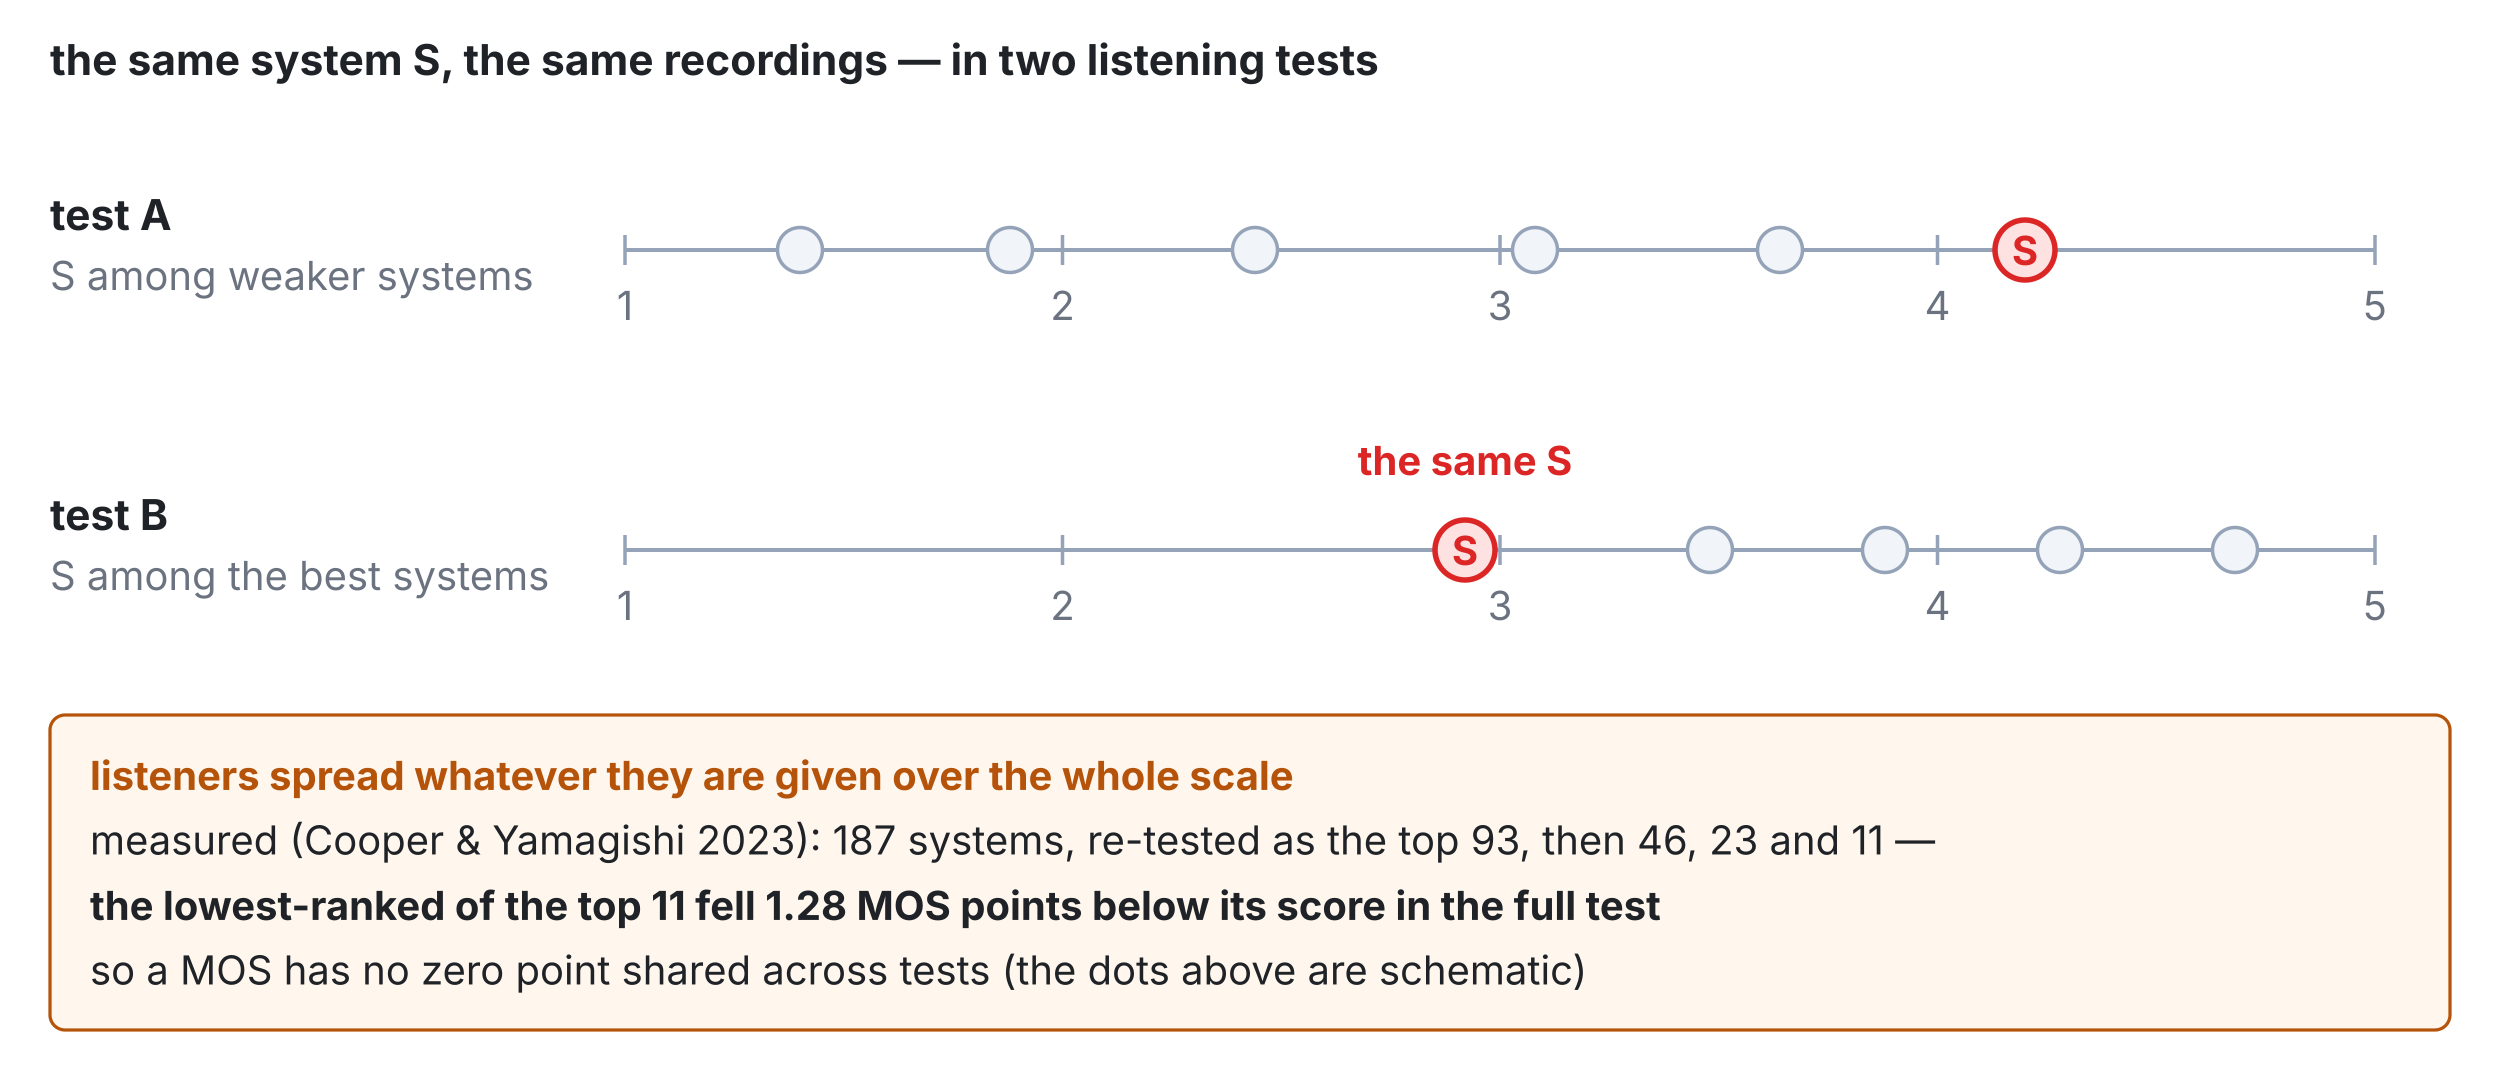
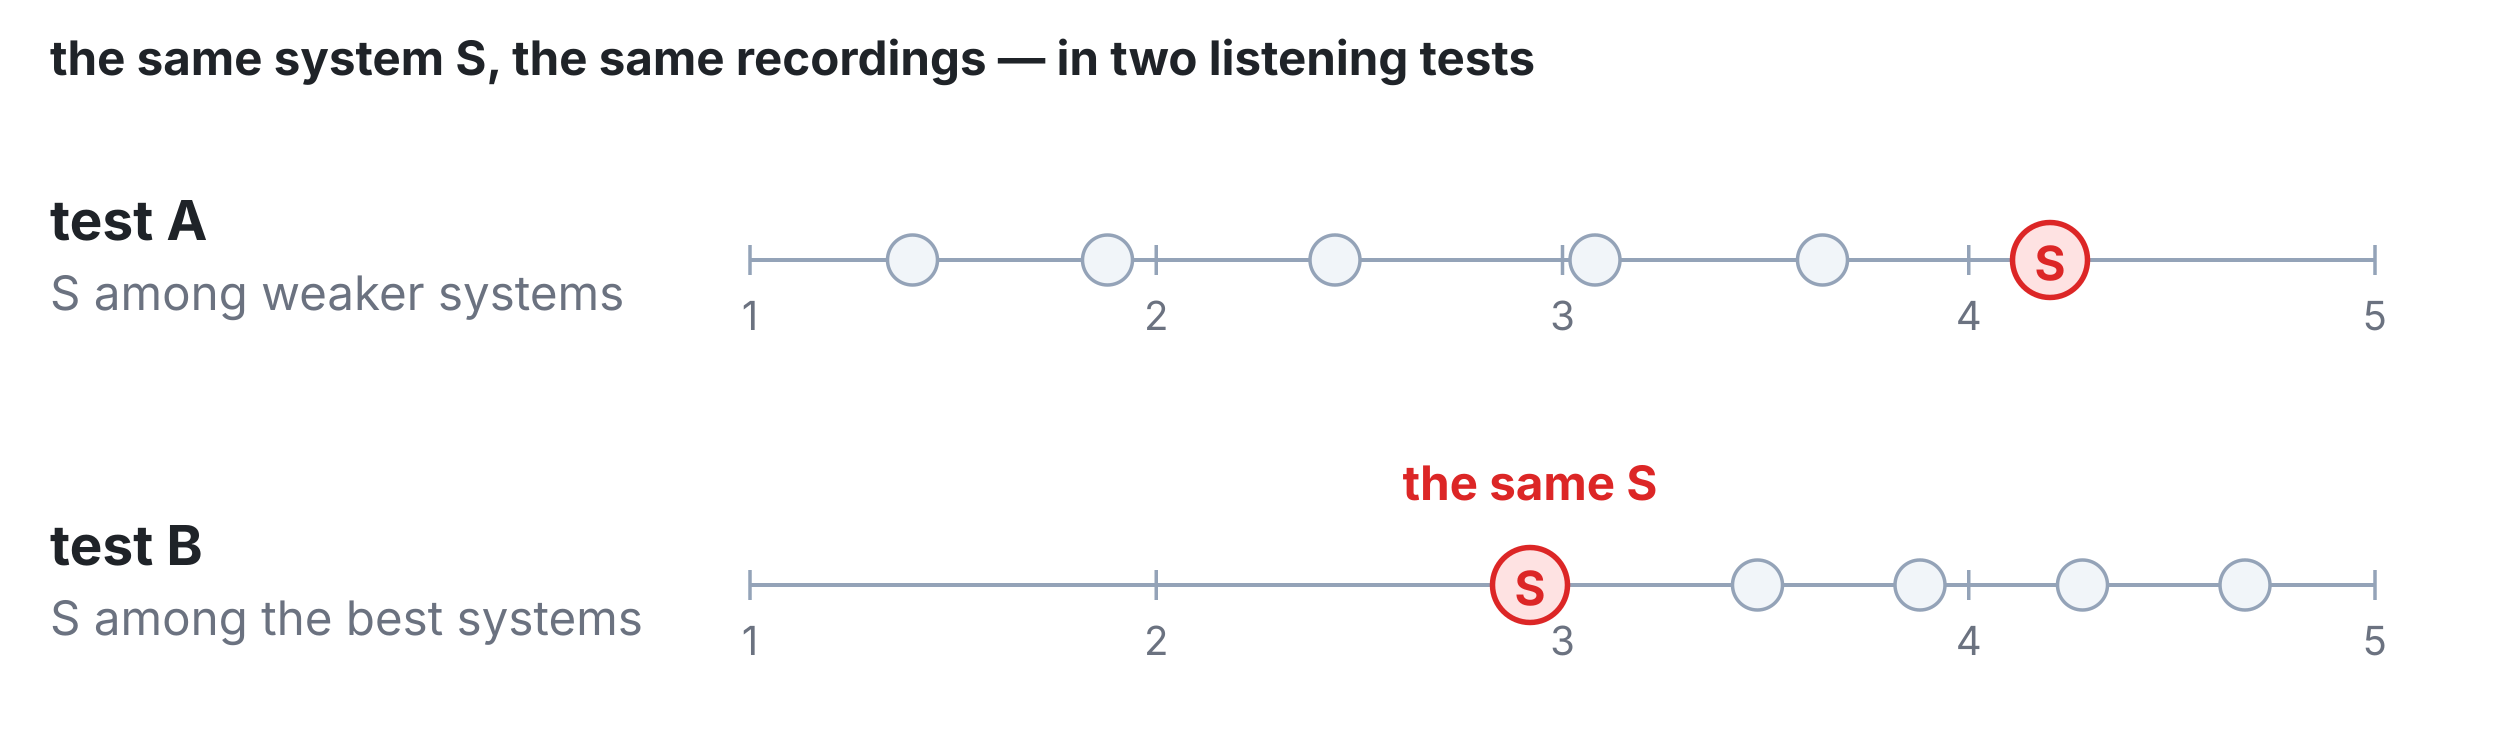
- <svg xmlns="http://www.w3.org/2000/svg" viewBox="0 0 1000 428" width="100%" role="img" font-family="system-ui,-apple-system,Segoe UI,sans-serif">
+ <svg xmlns="http://www.w3.org/2000/svg" viewBox="0 0 1000 300" width="100%" role="img" font-family="system-ui,-apple-system,Segoe UI,sans-serif">
  <g class="fragment" data-fragment-index="0">
-     <text x="20.0" y="30.0" font-size="17" font-weight="700" fill="#1f2328" text-anchor="start" dominant-baseline="auto">the same system S, the same recordings — in two listening tests</text>
-     <text x="20.0" y="92.0" font-size="17" font-weight="700" fill="#1f2328" text-anchor="start" dominant-baseline="auto">test A</text>
-     <text x="20.0" y="116.0" font-size="16" font-weight="400" fill="#6b7280" text-anchor="start" dominant-baseline="auto">S among weaker systems</text>
-     <line x1="250.0" y1="100.0" x2="950.0" y2="100.0" stroke="#94a3b8" stroke-width="1.6" />
-     <line x1="250.0" y1="94.0" x2="250.0" y2="106.0" stroke="#94a3b8" stroke-width="1.4" />
-     <text x="250.0" y="128.0" font-size="16" font-weight="400" fill="#6b7280" text-anchor="middle" dominant-baseline="auto">1</text>
-     <line x1="425.0" y1="94.0" x2="425.0" y2="106.0" stroke="#94a3b8" stroke-width="1.4" />
-     <text x="425.0" y="128.0" font-size="16" font-weight="400" fill="#6b7280" text-anchor="middle" dominant-baseline="auto">2</text>
-     <line x1="600.0" y1="94.0" x2="600.0" y2="106.0" stroke="#94a3b8" stroke-width="1.4" />
-     <text x="600.0" y="128.0" font-size="16" font-weight="400" fill="#6b7280" text-anchor="middle" dominant-baseline="auto">3</text>
-     <line x1="775.0" y1="94.0" x2="775.0" y2="106.0" stroke="#94a3b8" stroke-width="1.4" />
-     <text x="775.0" y="128.0" font-size="16" font-weight="400" fill="#6b7280" text-anchor="middle" dominant-baseline="auto">4</text>
-     <line x1="950.0" y1="94.0" x2="950.0" y2="106.0" stroke="#94a3b8" stroke-width="1.4" />
-     <text x="950.0" y="128.0" font-size="16" font-weight="400" fill="#6b7280" text-anchor="middle" dominant-baseline="auto">5</text>
-     <circle cx="320.0" cy="100.0" r="9.0" fill="#f1f5f9" stroke="#94a3b8" stroke-width="1.4" />
-     <circle cx="404.0" cy="100.0" r="9.0" fill="#f1f5f9" stroke="#94a3b8" stroke-width="1.4" />
-     <circle cx="502.0" cy="100.0" r="9.0" fill="#f1f5f9" stroke="#94a3b8" stroke-width="1.4" />
-     <circle cx="614.0" cy="100.0" r="9.0" fill="#f1f5f9" stroke="#94a3b8" stroke-width="1.4" />
-     <circle cx="712.0" cy="100.0" r="9.0" fill="#f1f5f9" stroke="#94a3b8" stroke-width="1.4" />
-     <circle cx="810.0" cy="100.0" r="12.0" fill="#fee2e2" stroke="#dc2626" stroke-width="2.2" />
-     <text x="810.0" y="100.0" font-size="16" font-weight="700" fill="#dc2626" text-anchor="middle" dominant-baseline="middle">S</text>
+     <text x="20.0" y="30.0" font-size="19" font-weight="700" fill="#1f2328" text-anchor="start" dominant-baseline="auto">the same system S, the same recordings — in two listening tests</text>
+     <text x="20.0" y="96.0" font-size="22" font-weight="700" fill="#1f2328" text-anchor="start" dominant-baseline="auto">test A</text>
+     <text x="20.0" y="124.0" font-size="19" font-weight="400" fill="#6b7280" text-anchor="start" dominant-baseline="auto">S among weaker systems</text>
+     <line x1="300.0" y1="104.0" x2="950.0" y2="104.0" stroke="#94a3b8" stroke-width="1.6" />
+     <line x1="300.0" y1="98.0" x2="300.0" y2="110.0" stroke="#94a3b8" stroke-width="1.4" />
+     <text x="300.0" y="132.0" font-size="16" font-weight="400" fill="#6b7280" text-anchor="middle" dominant-baseline="auto">1</text>
+     <line x1="462.5" y1="98.0" x2="462.5" y2="110.0" stroke="#94a3b8" stroke-width="1.4" />
+     <text x="462.5" y="132.0" font-size="16" font-weight="400" fill="#6b7280" text-anchor="middle" dominant-baseline="auto">2</text>
+     <line x1="625.0" y1="98.0" x2="625.0" y2="110.0" stroke="#94a3b8" stroke-width="1.4" />
+     <text x="625.0" y="132.0" font-size="16" font-weight="400" fill="#6b7280" text-anchor="middle" dominant-baseline="auto">3</text>
+     <line x1="787.5" y1="98.0" x2="787.5" y2="110.0" stroke="#94a3b8" stroke-width="1.4" />
+     <text x="787.5" y="132.0" font-size="16" font-weight="400" fill="#6b7280" text-anchor="middle" dominant-baseline="auto">4</text>
+     <line x1="950.0" y1="98.0" x2="950.0" y2="110.0" stroke="#94a3b8" stroke-width="1.4" />
+     <text x="950.0" y="132.0" font-size="16" font-weight="400" fill="#6b7280" text-anchor="middle" dominant-baseline="auto">5</text>
+     <circle cx="365.0" cy="104.0" r="10.0" fill="#f1f5f9" stroke="#94a3b8" stroke-width="1.4" />
+     <circle cx="443.0" cy="104.0" r="10.0" fill="#f1f5f9" stroke="#94a3b8" stroke-width="1.4" />
+     <circle cx="534.0" cy="104.0" r="10.0" fill="#f1f5f9" stroke="#94a3b8" stroke-width="1.4" />
+     <circle cx="638.0" cy="104.0" r="10.0" fill="#f1f5f9" stroke="#94a3b8" stroke-width="1.4" />
+     <circle cx="729.0" cy="104.0" r="10.0" fill="#f1f5f9" stroke="#94a3b8" stroke-width="1.4" />
+     <circle cx="820.0" cy="104.0" r="15.0" fill="#fee2e2" stroke="#dc2626" stroke-width="2.2" />
+     <text x="820.0" y="105.0" font-size="19" font-weight="700" fill="#dc2626" text-anchor="middle" dominant-baseline="middle">S</text>
  </g>
  <g class="fragment" data-fragment-index="1">
-     <text x="20.0" y="212.0" font-size="17" font-weight="700" fill="#1f2328" text-anchor="start" dominant-baseline="auto">test B</text>
-     <text x="20.0" y="236.0" font-size="16" font-weight="400" fill="#6b7280" text-anchor="start" dominant-baseline="auto">S among the best systems</text>
-     <line x1="250.0" y1="220.0" x2="950.0" y2="220.0" stroke="#94a3b8" stroke-width="1.6" />
-     <line x1="250.0" y1="214.0" x2="250.0" y2="226.0" stroke="#94a3b8" stroke-width="1.4" />
-     <text x="250.0" y="248.0" font-size="16" font-weight="400" fill="#6b7280" text-anchor="middle" dominant-baseline="auto">1</text>
-     <line x1="425.0" y1="214.0" x2="425.0" y2="226.0" stroke="#94a3b8" stroke-width="1.4" />
-     <text x="425.0" y="248.0" font-size="16" font-weight="400" fill="#6b7280" text-anchor="middle" dominant-baseline="auto">2</text>
-     <line x1="600.0" y1="214.0" x2="600.0" y2="226.0" stroke="#94a3b8" stroke-width="1.4" />
-     <text x="600.0" y="248.0" font-size="16" font-weight="400" fill="#6b7280" text-anchor="middle" dominant-baseline="auto">3</text>
-     <line x1="775.0" y1="214.0" x2="775.0" y2="226.0" stroke="#94a3b8" stroke-width="1.4" />
-     <text x="775.0" y="248.0" font-size="16" font-weight="400" fill="#6b7280" text-anchor="middle" dominant-baseline="auto">4</text>
-     <line x1="950.0" y1="214.0" x2="950.0" y2="226.0" stroke="#94a3b8" stroke-width="1.4" />
-     <text x="950.0" y="248.0" font-size="16" font-weight="400" fill="#6b7280" text-anchor="middle" dominant-baseline="auto">5</text>
-     <circle cx="684.0" cy="220.0" r="9.0" fill="#f1f5f9" stroke="#94a3b8" stroke-width="1.4" />
-     <circle cx="754.0" cy="220.0" r="9.0" fill="#f1f5f9" stroke="#94a3b8" stroke-width="1.4" />
-     <circle cx="824.0" cy="220.0" r="9.0" fill="#f1f5f9" stroke="#94a3b8" stroke-width="1.4" />
-     <circle cx="894.0" cy="220.0" r="9.0" fill="#f1f5f9" stroke="#94a3b8" stroke-width="1.4" />
-     <circle cx="586.0" cy="220.0" r="12.0" fill="#fee2e2" stroke="#dc2626" stroke-width="2.2" />
-     <text x="586.0" y="220.0" font-size="16" font-weight="700" fill="#dc2626" text-anchor="middle" dominant-baseline="middle">S</text>
-     <text x="586.0" y="190.0" font-size="16" font-weight="700" fill="#dc2626" text-anchor="middle" dominant-baseline="auto">the same S</text>
-   </g>
-   <g class="fragment" data-fragment-index="2">
-     <rect x="20.0" y="286.0" width="960.0" height="126.0" rx="6" fill="#fff7ed" stroke="#b45309" stroke-width="1.3" />
-     <text x="36.0" y="310.0" font-size="16" font-weight="700" fill="#b45309" text-anchor="start" dominant-baseline="middle">listeners spread whatever they are given over the whole scale</text>
-     <text x="36.0" y="336.0" font-size="16" font-weight="400" fill="#1f2328" text-anchor="start" dominant-baseline="middle">measured (Cooper &amp; Yamagishi 2023): 187 systems, re-tested as the top 93, then 46, 23 and 11 —</text>
-     <text x="36.0" y="362.0" font-size="16" font-weight="700" fill="#1f2328" text-anchor="start" dominant-baseline="middle">the lowest-ranked of the top 11 fell 1.28 MOS points below its score in the full test</text>
-     <text x="36.0" y="388.0" font-size="16" font-weight="400" fill="#1f2328" text-anchor="start" dominant-baseline="middle">so a MOS has no zero point shared across tests (the dots above are schematic)</text>
+     <text x="20.0" y="226.0" font-size="22" font-weight="700" fill="#1f2328" text-anchor="start" dominant-baseline="auto">test B</text>
+     <text x="20.0" y="254.0" font-size="19" font-weight="400" fill="#6b7280" text-anchor="start" dominant-baseline="auto">S among the best systems</text>
+     <line x1="300.0" y1="234.0" x2="950.0" y2="234.0" stroke="#94a3b8" stroke-width="1.6" />
+     <line x1="300.0" y1="228.0" x2="300.0" y2="240.0" stroke="#94a3b8" stroke-width="1.4" />
+     <text x="300.0" y="262.0" font-size="16" font-weight="400" fill="#6b7280" text-anchor="middle" dominant-baseline="auto">1</text>
+     <line x1="462.5" y1="228.0" x2="462.5" y2="240.0" stroke="#94a3b8" stroke-width="1.4" />
+     <text x="462.5" y="262.0" font-size="16" font-weight="400" fill="#6b7280" text-anchor="middle" dominant-baseline="auto">2</text>
+     <line x1="625.0" y1="228.0" x2="625.0" y2="240.0" stroke="#94a3b8" stroke-width="1.4" />
+     <text x="625.0" y="262.0" font-size="16" font-weight="400" fill="#6b7280" text-anchor="middle" dominant-baseline="auto">3</text>
+     <line x1="787.5" y1="228.0" x2="787.5" y2="240.0" stroke="#94a3b8" stroke-width="1.4" />
+     <text x="787.5" y="262.0" font-size="16" font-weight="400" fill="#6b7280" text-anchor="middle" dominant-baseline="auto">4</text>
+     <line x1="950.0" y1="228.0" x2="950.0" y2="240.0" stroke="#94a3b8" stroke-width="1.4" />
+     <text x="950.0" y="262.0" font-size="16" font-weight="400" fill="#6b7280" text-anchor="middle" dominant-baseline="auto">5</text>
+     <circle cx="703.0" cy="234.0" r="10.0" fill="#f1f5f9" stroke="#94a3b8" stroke-width="1.4" />
+     <circle cx="768.0" cy="234.0" r="10.0" fill="#f1f5f9" stroke="#94a3b8" stroke-width="1.4" />
+     <circle cx="833.0" cy="234.0" r="10.0" fill="#f1f5f9" stroke="#94a3b8" stroke-width="1.4" />
+     <circle cx="898.0" cy="234.0" r="10.0" fill="#f1f5f9" stroke="#94a3b8" stroke-width="1.4" />
+     <circle cx="612.0" cy="234.0" r="15.0" fill="#fee2e2" stroke="#dc2626" stroke-width="2.2" />
+     <text x="612.0" y="235.0" font-size="19" font-weight="700" fill="#dc2626" text-anchor="middle" dominant-baseline="middle">S</text>
+     <text x="612.0" y="200.0" font-size="19" font-weight="700" fill="#dc2626" text-anchor="middle" dominant-baseline="auto">the same S</text>
  </g>
</svg>
